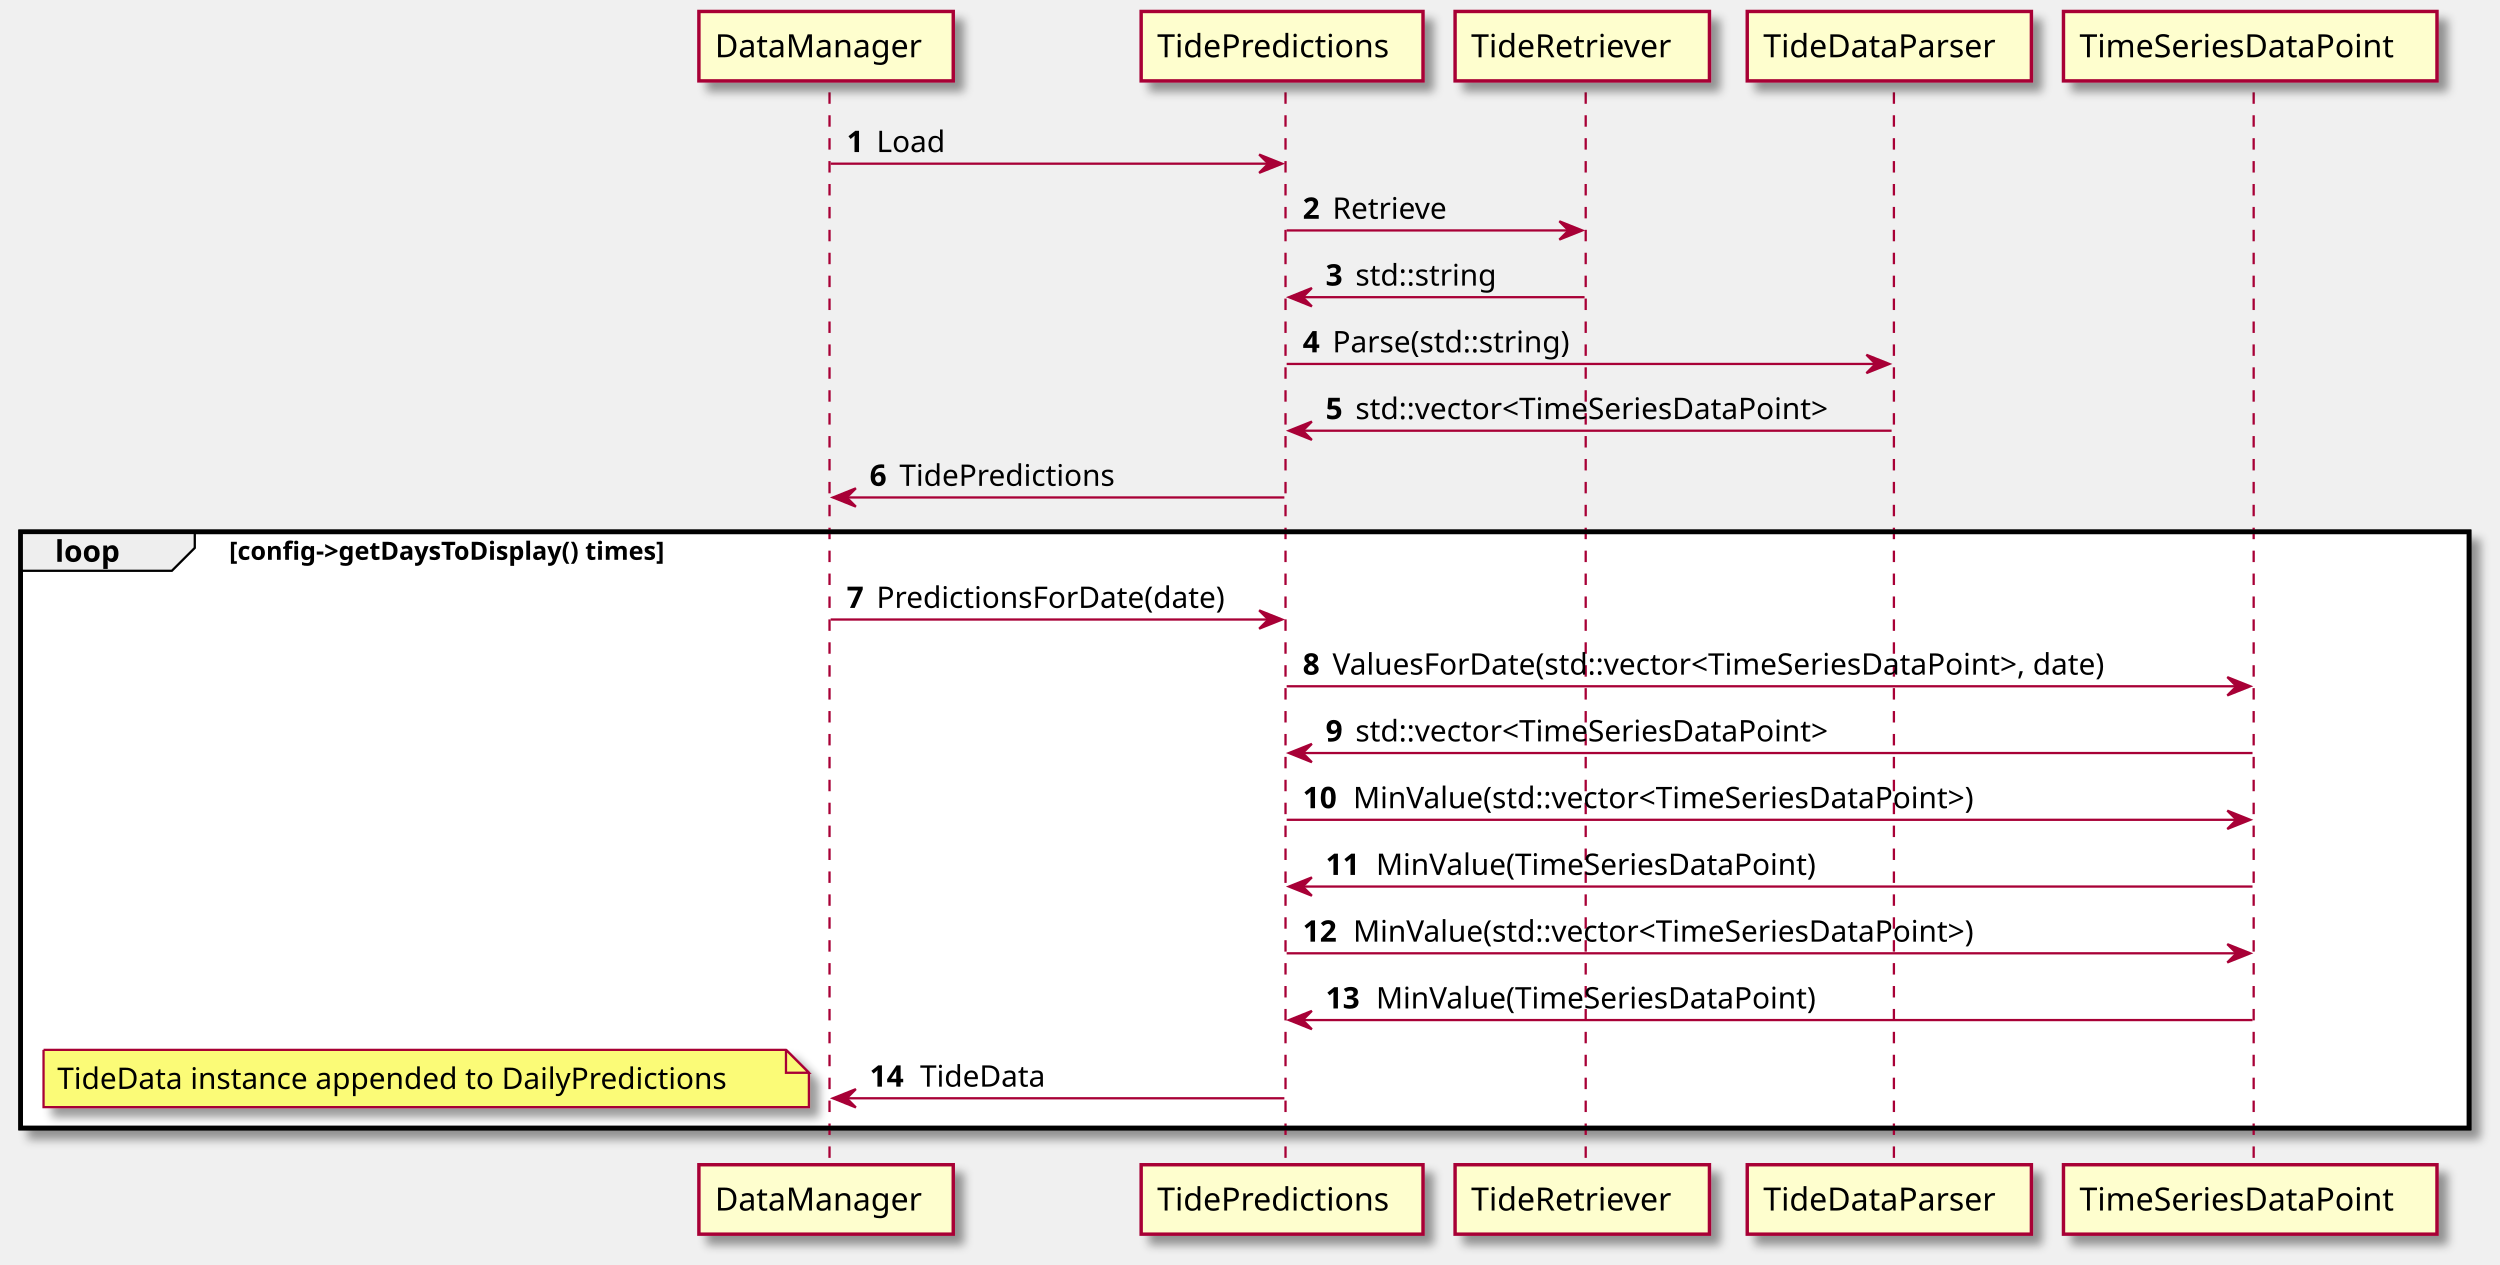
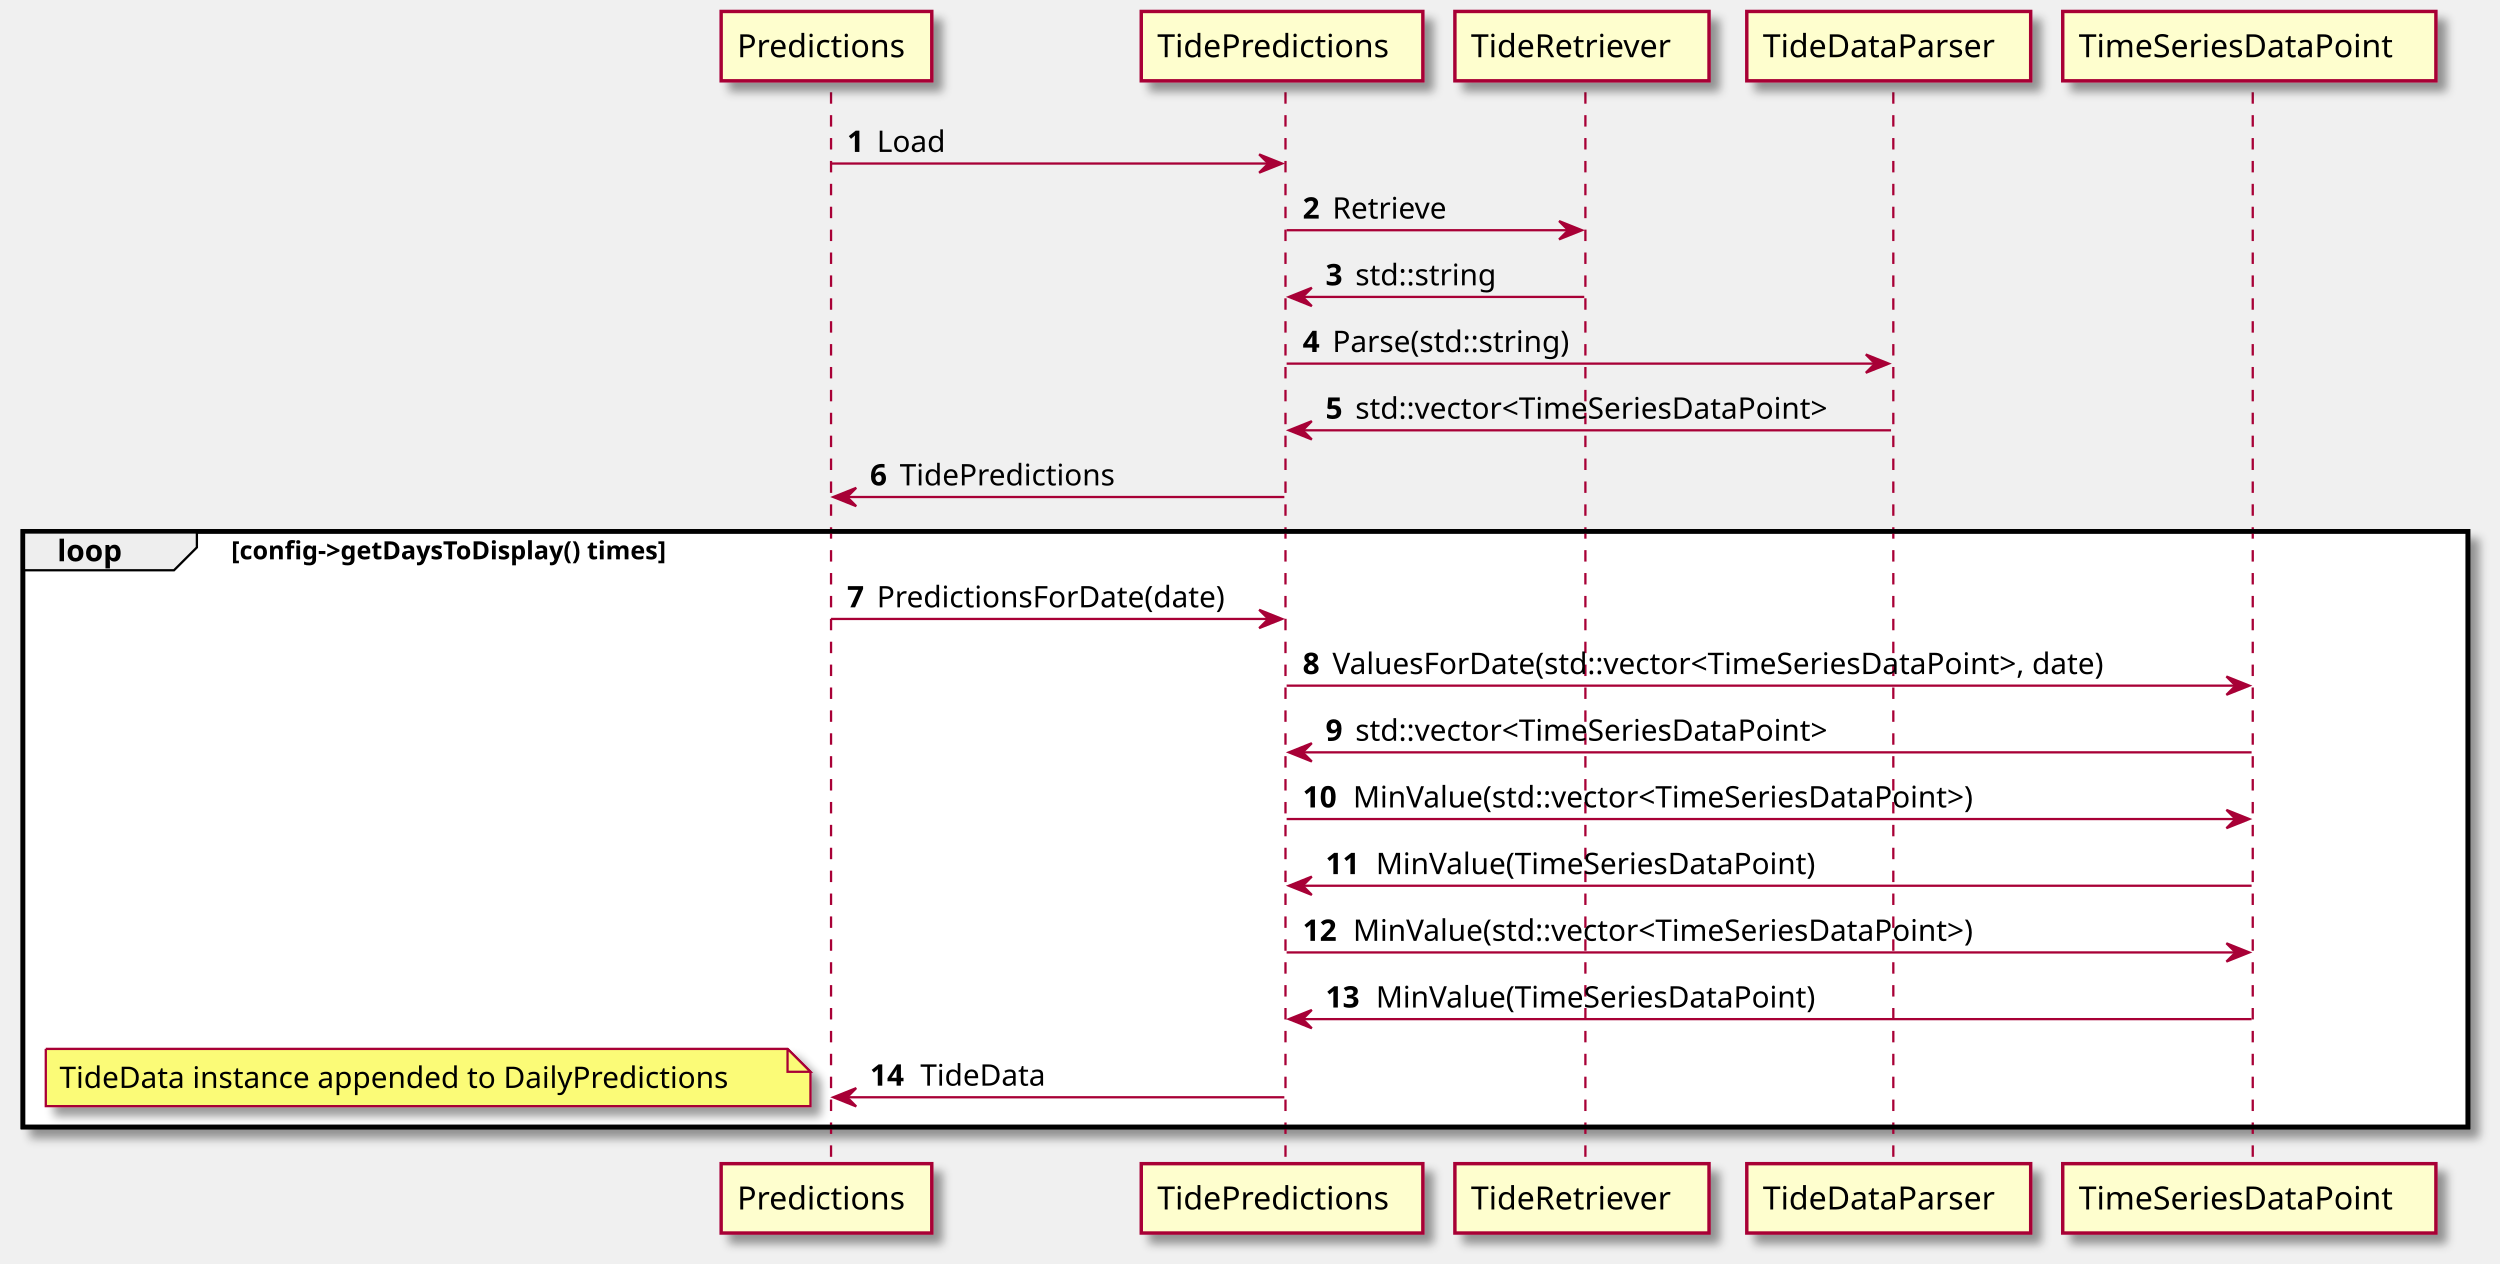
- <svg xmlns="http://www.w3.org/2000/svg" contentScriptType="application/ecmascript" contentStyleType="text/css" height="552px" preserveAspectRatio="none" style="width:1091px;height:552px;background:#FFFFFF;" version="1.1" viewBox="0 0 1091 552" width="1091px" zoomAndPan="magnify">
+ <svg xmlns="http://www.w3.org/2000/svg" contentScriptType="application/ecmascript" contentStyleType="text/css" height="552px" preserveAspectRatio="none" style="width:1092px;height:552px;background:#FFFFFF;" version="1.1" viewBox="0 0 1092 552" width="1092px" zoomAndPan="magnify">
  <defs>
-     <filter height="300%" id="flbb309thsi8d" width="300%" x="-1" y="-1">
+     <filter height="300%" id="f1e317ru9kpqrx" width="300%" x="-1" y="-1">
      <feGaussianBlur result="blurOut" stdDeviation="2.0" />
      <feColorMatrix in="blurOut" result="blurOut2" type="matrix" values="0 0 0 0 0 0 0 0 0 0 0 0 0 0 0 0 0 0 .4 0" />
      <feOffset dx="4.0" dy="4.0" in="blurOut2" result="blurOut3" />
      <feBlend in="SourceGraphic" in2="blurOut3" mode="normal" />
    </filter>
  </defs>
  <g>
-     <rect fill="#FFFFFF" filter="url(#flbb309thsi8d)" height="260.195" style="stroke:#000000;stroke-width:2.0;" width="1068.5" x="9" y="232.094" />
-     <line style="stroke:#A80036;stroke-width:1.0;stroke-dasharray:5.0,5.0;" x1="362" x2="362" y1="40.297" y2="509.289" />
-     <line style="stroke:#A80036;stroke-width:1.0;stroke-dasharray:5.0,5.0;" x1="561" x2="561" y1="40.297" y2="509.289" />
-     <line style="stroke:#A80036;stroke-width:1.0;stroke-dasharray:5.0,5.0;" x1="692" x2="692" y1="40.297" y2="509.289" />
-     <line style="stroke:#A80036;stroke-width:1.0;stroke-dasharray:5.0,5.0;" x1="826.5" x2="826.5" y1="40.297" y2="509.289" />
-     <line style="stroke:#A80036;stroke-width:1.0;stroke-dasharray:5.0,5.0;" x1="983.5" x2="983.5" y1="40.297" y2="509.289" />
-     <rect fill="#FEFECE" filter="url(#flbb309thsi8d)" height="30.297" style="stroke:#A80036;stroke-width:1.5;" width="111" x="305" y="5" />
-     <text fill="#000000" font-family="sans-serif" font-size="14" lengthAdjust="spacing" textLength="97" x="312" y="24.995">DataManager</text>
-     <rect fill="#FEFECE" filter="url(#flbb309thsi8d)" height="30.297" style="stroke:#A80036;stroke-width:1.5;" width="111" x="305" y="508.289" />
-     <text fill="#000000" font-family="sans-serif" font-size="14" lengthAdjust="spacing" textLength="97" x="312" y="528.284">DataManager</text>
-     <rect fill="#FEFECE" filter="url(#flbb309thsi8d)" height="30.297" style="stroke:#A80036;stroke-width:1.5;" width="123" x="498" y="5" />
-     <text fill="#000000" font-family="sans-serif" font-size="14" lengthAdjust="spacing" textLength="109" x="505" y="24.995">TidePredictions</text>
-     <rect fill="#FEFECE" filter="url(#flbb309thsi8d)" height="30.297" style="stroke:#A80036;stroke-width:1.5;" width="123" x="498" y="508.289" />
-     <text fill="#000000" font-family="sans-serif" font-size="14" lengthAdjust="spacing" textLength="109" x="505" y="528.284">TidePredictions</text>
-     <rect fill="#FEFECE" filter="url(#flbb309thsi8d)" height="30.297" style="stroke:#A80036;stroke-width:1.5;" width="111" x="635" y="5" />
-     <text fill="#000000" font-family="sans-serif" font-size="14" lengthAdjust="spacing" textLength="97" x="642" y="24.995">TideRetriever</text>
-     <rect fill="#FEFECE" filter="url(#flbb309thsi8d)" height="30.297" style="stroke:#A80036;stroke-width:1.5;" width="111" x="635" y="508.289" />
-     <text fill="#000000" font-family="sans-serif" font-size="14" lengthAdjust="spacing" textLength="97" x="642" y="528.284">TideRetriever</text>
-     <rect fill="#FEFECE" filter="url(#flbb309thsi8d)" height="30.297" style="stroke:#A80036;stroke-width:1.5;" width="124" x="762.5" y="5" />
-     <text fill="#000000" font-family="sans-serif" font-size="14" lengthAdjust="spacing" textLength="110" x="769.5" y="24.995">TideDataParser</text>
-     <rect fill="#FEFECE" filter="url(#flbb309thsi8d)" height="30.297" style="stroke:#A80036;stroke-width:1.5;" width="124" x="762.5" y="508.289" />
-     <text fill="#000000" font-family="sans-serif" font-size="14" lengthAdjust="spacing" textLength="110" x="769.5" y="528.284">TideDataParser</text>
-     <rect fill="#FEFECE" filter="url(#flbb309thsi8d)" height="30.297" style="stroke:#A80036;stroke-width:1.5;" width="163" x="900.5" y="5" />
-     <text fill="#000000" font-family="sans-serif" font-size="14" lengthAdjust="spacing" textLength="149" x="907.5" y="24.995">TimeSeriesDataPoint</text>
-     <rect fill="#FEFECE" filter="url(#flbb309thsi8d)" height="30.297" style="stroke:#A80036;stroke-width:1.5;" width="163" x="900.5" y="508.289" />
-     <text fill="#000000" font-family="sans-serif" font-size="14" lengthAdjust="spacing" textLength="149" x="907.5" y="528.284">TimeSeriesDataPoint</text>
-     <polygon fill="#A80036" points="549.5,67.43,559.5,71.43,549.5,75.43,553.5,71.43" style="stroke:#A80036;stroke-width:1.0;" />
-     <line style="stroke:#A80036;stroke-width:1.0;" x1="362.5" x2="555.5" y1="71.43" y2="71.43" />
-     <text fill="#000000" font-family="sans-serif" font-size="13" font-weight="bold" lengthAdjust="spacing" textLength="9" x="369.5" y="66.364">1</text>
-     <text fill="#000000" font-family="sans-serif" font-size="13" lengthAdjust="spacing" textLength="31" x="382.5" y="66.364">Load</text>
-     <polygon fill="#A80036" points="680.5,96.562,690.5,100.562,680.5,104.562,684.5,100.562" style="stroke:#A80036;stroke-width:1.0;" />
-     <line style="stroke:#A80036;stroke-width:1.0;" x1="561.5" x2="686.5" y1="100.562" y2="100.562" />
-     <text fill="#000000" font-family="sans-serif" font-size="13" font-weight="bold" lengthAdjust="spacing" textLength="9" x="568.5" y="95.497">2</text>
-     <text fill="#000000" font-family="sans-serif" font-size="13" lengthAdjust="spacing" textLength="55" x="581.5" y="95.497">Retrieve</text>
-     <polygon fill="#A80036" points="572.5,125.695,562.5,129.695,572.5,133.695,568.5,129.695" style="stroke:#A80036;stroke-width:1.0;" />
-     <line style="stroke:#A80036;stroke-width:1.0;" x1="566.5" x2="691.5" y1="129.695" y2="129.695" />
-     <text fill="#000000" font-family="sans-serif" font-size="13" font-weight="bold" lengthAdjust="spacing" textLength="9" x="578.5" y="124.629">3</text>
-     <text fill="#000000" font-family="sans-serif" font-size="13" lengthAdjust="spacing" textLength="65" x="591.5" y="124.629">std::string</text>
-     <polygon fill="#A80036" points="814.5,154.828,824.5,158.828,814.5,162.828,818.5,158.828" style="stroke:#A80036;stroke-width:1.0;" />
-     <line style="stroke:#A80036;stroke-width:1.0;" x1="561.5" x2="820.5" y1="158.828" y2="158.828" />
-     <text fill="#000000" font-family="sans-serif" font-size="13" font-weight="bold" lengthAdjust="spacing" textLength="9" x="568.5" y="153.762">4</text>
-     <text fill="#000000" font-family="sans-serif" font-size="13" lengthAdjust="spacing" textLength="111" x="581.5" y="153.762">Parse(std::string)</text>
-     <polygon fill="#A80036" points="572.5,183.961,562.5,187.961,572.5,191.961,568.5,187.961" style="stroke:#A80036;stroke-width:1.0;" />
-     <line style="stroke:#A80036;stroke-width:1.0;" x1="566.5" x2="825.5" y1="187.961" y2="187.961" />
-     <text fill="#000000" font-family="sans-serif" font-size="13" font-weight="bold" lengthAdjust="spacing" textLength="9" x="578.5" y="182.895">5</text>
-     <text fill="#000000" font-family="sans-serif" font-size="13" lengthAdjust="spacing" textLength="228" x="591.5" y="182.895">std::vector&lt;TimeSeriesDataPoint&gt;</text>
-     <polygon fill="#A80036" points="373.5,213.094,363.5,217.094,373.5,221.094,369.5,217.094" style="stroke:#A80036;stroke-width:1.0;" />
-     <line style="stroke:#A80036;stroke-width:1.0;" x1="367.5" x2="560.5" y1="217.094" y2="217.094" />
-     <text fill="#000000" font-family="sans-serif" font-size="13" font-weight="bold" lengthAdjust="spacing" textLength="9" x="379.5" y="212.028">6</text>
-     <text fill="#000000" font-family="sans-serif" font-size="13" lengthAdjust="spacing" textLength="100" x="392.5" y="212.028">TidePredictions</text>
-     <path d="M9,232.094 L85,232.094 L85,239.094 L75,249.094 L9,249.094 L9,232.094 " fill="#EEEEEE" style="stroke:#000000;stroke-width:1.0;" />
-     <rect fill="none" height="260.195" style="stroke:#000000;stroke-width:2.0;" width="1068.5" x="9" y="232.094" />
-     <text fill="#000000" font-family="sans-serif" font-size="13" font-weight="bold" lengthAdjust="spacing" textLength="31" x="24" y="245.161">loop</text>
-     <text fill="#000000" font-family="sans-serif" font-size="11" font-weight="bold" lengthAdjust="spacing" textLength="224" x="100" y="244.304">[config-&gt;getDaysToDisplay() times]</text>
-     <polygon fill="#A80036" points="549.5,266.359,559.5,270.359,549.5,274.359,553.5,270.359" style="stroke:#A80036;stroke-width:1.0;" />
-     <line style="stroke:#A80036;stroke-width:1.0;" x1="362.5" x2="555.5" y1="270.359" y2="270.359" />
-     <text fill="#000000" font-family="sans-serif" font-size="13" font-weight="bold" lengthAdjust="spacing" textLength="9" x="369.5" y="265.293">7</text>
-     <text fill="#000000" font-family="sans-serif" font-size="13" lengthAdjust="spacing" textLength="162" x="382.5" y="265.293">PredictionsForDate(date)</text>
-     <polygon fill="#A80036" points="972,295.492,982,299.492,972,303.492,976,299.492" style="stroke:#A80036;stroke-width:1.0;" />
-     <line style="stroke:#A80036;stroke-width:1.0;" x1="561.5" x2="978" y1="299.492" y2="299.492" />
-     <text fill="#000000" font-family="sans-serif" font-size="13" font-weight="bold" lengthAdjust="spacing" textLength="9" x="568.5" y="294.426">8</text>
-     <text fill="#000000" font-family="sans-serif" font-size="13" lengthAdjust="spacing" textLength="370" x="581.5" y="294.426">ValuesForDate(std::vector&lt;TimeSeriesDataPoint&gt;, date)</text>
-     <polygon fill="#A80036" points="572.5,324.625,562.5,328.625,572.5,332.625,568.5,328.625" style="stroke:#A80036;stroke-width:1.0;" />
-     <line style="stroke:#A80036;stroke-width:1.0;" x1="566.5" x2="983" y1="328.625" y2="328.625" />
-     <text fill="#000000" font-family="sans-serif" font-size="13" font-weight="bold" lengthAdjust="spacing" textLength="9" x="578.5" y="323.559">9</text>
-     <text fill="#000000" font-family="sans-serif" font-size="13" lengthAdjust="spacing" textLength="228" x="591.5" y="323.559">std::vector&lt;TimeSeriesDataPoint&gt;</text>
-     <polygon fill="#A80036" points="972,353.758,982,357.758,972,361.758,976,357.758" style="stroke:#A80036;stroke-width:1.0;" />
-     <line style="stroke:#A80036;stroke-width:1.0;" x1="561.5" x2="978" y1="357.758" y2="357.758" />
-     <text fill="#000000" font-family="sans-serif" font-size="13" font-weight="bold" lengthAdjust="spacing" textLength="18" x="568.5" y="352.692">10</text>
-     <text fill="#000000" font-family="sans-serif" font-size="13" lengthAdjust="spacing" textLength="298" x="590.5" y="352.692">MinValue(std::vector&lt;TimeSeriesDataPoint&gt;)</text>
-     <polygon fill="#A80036" points="572.5,382.891,562.5,386.891,572.5,390.891,568.5,386.891" style="stroke:#A80036;stroke-width:1.0;" />
-     <line style="stroke:#A80036;stroke-width:1.0;" x1="566.5" x2="983" y1="386.891" y2="386.891" />
-     <text fill="#000000" font-family="sans-serif" font-size="13" font-weight="bold" lengthAdjust="spacing" textLength="18" x="578.5" y="381.825">11</text>
-     <text fill="#000000" font-family="sans-serif" font-size="13" lengthAdjust="spacing" textLength="207" x="600.5" y="381.825">MinValue(TimeSeriesDataPoint)</text>
-     <polygon fill="#A80036" points="972,412.023,982,416.023,972,420.023,976,416.023" style="stroke:#A80036;stroke-width:1.0;" />
-     <line style="stroke:#A80036;stroke-width:1.0;" x1="561.5" x2="978" y1="416.023" y2="416.023" />
-     <text fill="#000000" font-family="sans-serif" font-size="13" font-weight="bold" lengthAdjust="spacing" textLength="18" x="568.5" y="410.957">12</text>
-     <text fill="#000000" font-family="sans-serif" font-size="13" lengthAdjust="spacing" textLength="298" x="590.5" y="410.957">MinValue(std::vector&lt;TimeSeriesDataPoint&gt;)</text>
-     <polygon fill="#A80036" points="572.5,441.156,562.5,445.156,572.5,449.156,568.5,445.156" style="stroke:#A80036;stroke-width:1.0;" />
-     <line style="stroke:#A80036;stroke-width:1.0;" x1="566.5" x2="983" y1="445.156" y2="445.156" />
-     <text fill="#000000" font-family="sans-serif" font-size="13" font-weight="bold" lengthAdjust="spacing" textLength="18" x="578.5" y="440.09">13</text>
-     <text fill="#000000" font-family="sans-serif" font-size="13" lengthAdjust="spacing" textLength="207" x="600.5" y="440.09">MinValue(TimeSeriesDataPoint)</text>
-     <polygon fill="#A80036" points="373.5,475.289,363.5,479.289,373.5,483.289,369.5,479.289" style="stroke:#A80036;stroke-width:1.0;" />
-     <line style="stroke:#A80036;stroke-width:1.0;" x1="367.5" x2="560.5" y1="479.289" y2="479.289" />
-     <text fill="#000000" font-family="sans-serif" font-size="13" font-weight="bold" lengthAdjust="spacing" textLength="18" x="379.5" y="474.223">14</text>
-     <text fill="#000000" font-family="sans-serif" font-size="13" lengthAdjust="spacing" textLength="59" x="401.5" y="474.223">TideData</text>
-     <path d="M19,458.156 L19,483.156 L353,483.156 L353,468.156 L343,458.156 L19,458.156 " fill="#FBFB77" filter="url(#flbb309thsi8d)" style="stroke:#A80036;stroke-width:1.0;" />
-     <path d="M343,458.156 L343,468.156 L353,468.156 L343,458.156 " fill="#FBFB77" style="stroke:#A80036;stroke-width:1.0;" />
-     <text fill="#000000" font-family="sans-serif" font-size="13" lengthAdjust="spacing" textLength="313" x="25" y="475.223">TideData instance appended to DailyPredictions</text>
+     <rect fill="#FFFFFF" filter="url(#f1e317ru9kpqrx)" height="260.195" style="stroke:#000000;stroke-width:2.0;" width="1068" x="10" y="232.094" />
+     <line style="stroke:#A80036;stroke-width:1.0;stroke-dasharray:5.0,5.0;" x1="363" x2="363" y1="40.297" y2="509.289" />
+     <line style="stroke:#A80036;stroke-width:1.0;stroke-dasharray:5.0,5.0;" x1="561.5" x2="561.5" y1="40.297" y2="509.289" />
+     <line style="stroke:#A80036;stroke-width:1.0;stroke-dasharray:5.0,5.0;" x1="692.5" x2="692.5" y1="40.297" y2="509.289" />
+     <line style="stroke:#A80036;stroke-width:1.0;stroke-dasharray:5.0,5.0;" x1="827" x2="827" y1="40.297" y2="509.289" />
+     <line style="stroke:#A80036;stroke-width:1.0;stroke-dasharray:5.0,5.0;" x1="984" x2="984" y1="40.297" y2="509.289" />
+     <rect fill="#FEFECE" filter="url(#f1e317ru9kpqrx)" height="30.297" style="stroke:#A80036;stroke-width:1.5;" width="92" x="315" y="5" />
+     <text fill="#000000" font-family="sans-serif" font-size="14" lengthAdjust="spacing" textLength="78" x="322" y="24.995">Predictions</text>
+     <rect fill="#FEFECE" filter="url(#f1e317ru9kpqrx)" height="30.297" style="stroke:#A80036;stroke-width:1.5;" width="92" x="315" y="508.289" />
+     <text fill="#000000" font-family="sans-serif" font-size="14" lengthAdjust="spacing" textLength="78" x="322" y="528.284">Predictions</text>
+     <rect fill="#FEFECE" filter="url(#f1e317ru9kpqrx)" height="30.297" style="stroke:#A80036;stroke-width:1.5;" width="123" x="498.5" y="5" />
+     <text fill="#000000" font-family="sans-serif" font-size="14" lengthAdjust="spacing" textLength="109" x="505.5" y="24.995">TidePredictions</text>
+     <rect fill="#FEFECE" filter="url(#f1e317ru9kpqrx)" height="30.297" style="stroke:#A80036;stroke-width:1.5;" width="123" x="498.5" y="508.289" />
+     <text fill="#000000" font-family="sans-serif" font-size="14" lengthAdjust="spacing" textLength="109" x="505.5" y="528.284">TidePredictions</text>
+     <rect fill="#FEFECE" filter="url(#f1e317ru9kpqrx)" height="30.297" style="stroke:#A80036;stroke-width:1.5;" width="111" x="635.5" y="5" />
+     <text fill="#000000" font-family="sans-serif" font-size="14" lengthAdjust="spacing" textLength="97" x="642.5" y="24.995">TideRetriever</text>
+     <rect fill="#FEFECE" filter="url(#f1e317ru9kpqrx)" height="30.297" style="stroke:#A80036;stroke-width:1.5;" width="111" x="635.5" y="508.289" />
+     <text fill="#000000" font-family="sans-serif" font-size="14" lengthAdjust="spacing" textLength="97" x="642.5" y="528.284">TideRetriever</text>
+     <rect fill="#FEFECE" filter="url(#f1e317ru9kpqrx)" height="30.297" style="stroke:#A80036;stroke-width:1.5;" width="124" x="763" y="5" />
+     <text fill="#000000" font-family="sans-serif" font-size="14" lengthAdjust="spacing" textLength="110" x="770" y="24.995">TideDataParser</text>
+     <rect fill="#FEFECE" filter="url(#f1e317ru9kpqrx)" height="30.297" style="stroke:#A80036;stroke-width:1.5;" width="124" x="763" y="508.289" />
+     <text fill="#000000" font-family="sans-serif" font-size="14" lengthAdjust="spacing" textLength="110" x="770" y="528.284">TideDataParser</text>
+     <rect fill="#FEFECE" filter="url(#f1e317ru9kpqrx)" height="30.297" style="stroke:#A80036;stroke-width:1.5;" width="163" x="901" y="5" />
+     <text fill="#000000" font-family="sans-serif" font-size="14" lengthAdjust="spacing" textLength="149" x="908" y="24.995">TimeSeriesDataPoint</text>
+     <rect fill="#FEFECE" filter="url(#f1e317ru9kpqrx)" height="30.297" style="stroke:#A80036;stroke-width:1.5;" width="163" x="901" y="508.289" />
+     <text fill="#000000" font-family="sans-serif" font-size="14" lengthAdjust="spacing" textLength="149" x="908" y="528.284">TimeSeriesDataPoint</text>
+     <polygon fill="#A80036" points="550,67.43,560,71.43,550,75.43,554,71.43" style="stroke:#A80036;stroke-width:1.0;" />
+     <line style="stroke:#A80036;stroke-width:1.0;" x1="363" x2="556" y1="71.43" y2="71.43" />
+     <text fill="#000000" font-family="sans-serif" font-size="13" font-weight="bold" lengthAdjust="spacing" textLength="9" x="370" y="66.364">1</text>
+     <text fill="#000000" font-family="sans-serif" font-size="13" lengthAdjust="spacing" textLength="31" x="383" y="66.364">Load</text>
+     <polygon fill="#A80036" points="681,96.562,691,100.562,681,104.562,685,100.562" style="stroke:#A80036;stroke-width:1.0;" />
+     <line style="stroke:#A80036;stroke-width:1.0;" x1="562" x2="687" y1="100.562" y2="100.562" />
+     <text fill="#000000" font-family="sans-serif" font-size="13" font-weight="bold" lengthAdjust="spacing" textLength="9" x="569" y="95.497">2</text>
+     <text fill="#000000" font-family="sans-serif" font-size="13" lengthAdjust="spacing" textLength="55" x="582" y="95.497">Retrieve</text>
+     <polygon fill="#A80036" points="573,125.695,563,129.695,573,133.695,569,129.695" style="stroke:#A80036;stroke-width:1.0;" />
+     <line style="stroke:#A80036;stroke-width:1.0;" x1="567" x2="692" y1="129.695" y2="129.695" />
+     <text fill="#000000" font-family="sans-serif" font-size="13" font-weight="bold" lengthAdjust="spacing" textLength="9" x="579" y="124.629">3</text>
+     <text fill="#000000" font-family="sans-serif" font-size="13" lengthAdjust="spacing" textLength="65" x="592" y="124.629">std::string</text>
+     <polygon fill="#A80036" points="815,154.828,825,158.828,815,162.828,819,158.828" style="stroke:#A80036;stroke-width:1.0;" />
+     <line style="stroke:#A80036;stroke-width:1.0;" x1="562" x2="821" y1="158.828" y2="158.828" />
+     <text fill="#000000" font-family="sans-serif" font-size="13" font-weight="bold" lengthAdjust="spacing" textLength="9" x="569" y="153.762">4</text>
+     <text fill="#000000" font-family="sans-serif" font-size="13" lengthAdjust="spacing" textLength="111" x="582" y="153.762">Parse(std::string)</text>
+     <polygon fill="#A80036" points="573,183.961,563,187.961,573,191.961,569,187.961" style="stroke:#A80036;stroke-width:1.0;" />
+     <line style="stroke:#A80036;stroke-width:1.0;" x1="567" x2="826" y1="187.961" y2="187.961" />
+     <text fill="#000000" font-family="sans-serif" font-size="13" font-weight="bold" lengthAdjust="spacing" textLength="9" x="579" y="182.895">5</text>
+     <text fill="#000000" font-family="sans-serif" font-size="13" lengthAdjust="spacing" textLength="228" x="592" y="182.895">std::vector&lt;TimeSeriesDataPoint&gt;</text>
+     <polygon fill="#A80036" points="374,213.094,364,217.094,374,221.094,370,217.094" style="stroke:#A80036;stroke-width:1.0;" />
+     <line style="stroke:#A80036;stroke-width:1.0;" x1="368" x2="561" y1="217.094" y2="217.094" />
+     <text fill="#000000" font-family="sans-serif" font-size="13" font-weight="bold" lengthAdjust="spacing" textLength="9" x="380" y="212.028">6</text>
+     <text fill="#000000" font-family="sans-serif" font-size="13" lengthAdjust="spacing" textLength="100" x="393" y="212.028">TidePredictions</text>
+     <path d="M10,232.094 L86,232.094 L86,239.094 L76,249.094 L10,249.094 L10,232.094 " fill="#EEEEEE" style="stroke:#000000;stroke-width:1.0;" />
+     <rect fill="none" height="260.195" style="stroke:#000000;stroke-width:2.0;" width="1068" x="10" y="232.094" />
+     <text fill="#000000" font-family="sans-serif" font-size="13" font-weight="bold" lengthAdjust="spacing" textLength="31" x="25" y="245.161">loop</text>
+     <text fill="#000000" font-family="sans-serif" font-size="11" font-weight="bold" lengthAdjust="spacing" textLength="224" x="101" y="244.304">[config-&gt;getDaysToDisplay() times]</text>
+     <polygon fill="#A80036" points="550,266.359,560,270.359,550,274.359,554,270.359" style="stroke:#A80036;stroke-width:1.0;" />
+     <line style="stroke:#A80036;stroke-width:1.0;" x1="363" x2="556" y1="270.359" y2="270.359" />
+     <text fill="#000000" font-family="sans-serif" font-size="13" font-weight="bold" lengthAdjust="spacing" textLength="9" x="370" y="265.293">7</text>
+     <text fill="#000000" font-family="sans-serif" font-size="13" lengthAdjust="spacing" textLength="162" x="383" y="265.293">PredictionsForDate(date)</text>
+     <polygon fill="#A80036" points="972.5,295.492,982.5,299.492,972.5,303.492,976.5,299.492" style="stroke:#A80036;stroke-width:1.0;" />
+     <line style="stroke:#A80036;stroke-width:1.0;" x1="562" x2="978.5" y1="299.492" y2="299.492" />
+     <text fill="#000000" font-family="sans-serif" font-size="13" font-weight="bold" lengthAdjust="spacing" textLength="9" x="569" y="294.426">8</text>
+     <text fill="#000000" font-family="sans-serif" font-size="13" lengthAdjust="spacing" textLength="370" x="582" y="294.426">ValuesForDate(std::vector&lt;TimeSeriesDataPoint&gt;, date)</text>
+     <polygon fill="#A80036" points="573,324.625,563,328.625,573,332.625,569,328.625" style="stroke:#A80036;stroke-width:1.0;" />
+     <line style="stroke:#A80036;stroke-width:1.0;" x1="567" x2="983.5" y1="328.625" y2="328.625" />
+     <text fill="#000000" font-family="sans-serif" font-size="13" font-weight="bold" lengthAdjust="spacing" textLength="9" x="579" y="323.559">9</text>
+     <text fill="#000000" font-family="sans-serif" font-size="13" lengthAdjust="spacing" textLength="228" x="592" y="323.559">std::vector&lt;TimeSeriesDataPoint&gt;</text>
+     <polygon fill="#A80036" points="972.5,353.758,982.5,357.758,972.5,361.758,976.5,357.758" style="stroke:#A80036;stroke-width:1.0;" />
+     <line style="stroke:#A80036;stroke-width:1.0;" x1="562" x2="978.5" y1="357.758" y2="357.758" />
+     <text fill="#000000" font-family="sans-serif" font-size="13" font-weight="bold" lengthAdjust="spacing" textLength="18" x="569" y="352.692">10</text>
+     <text fill="#000000" font-family="sans-serif" font-size="13" lengthAdjust="spacing" textLength="298" x="591" y="352.692">MinValue(std::vector&lt;TimeSeriesDataPoint&gt;)</text>
+     <polygon fill="#A80036" points="573,382.891,563,386.891,573,390.891,569,386.891" style="stroke:#A80036;stroke-width:1.0;" />
+     <line style="stroke:#A80036;stroke-width:1.0;" x1="567" x2="983.5" y1="386.891" y2="386.891" />
+     <text fill="#000000" font-family="sans-serif" font-size="13" font-weight="bold" lengthAdjust="spacing" textLength="18" x="579" y="381.825">11</text>
+     <text fill="#000000" font-family="sans-serif" font-size="13" lengthAdjust="spacing" textLength="207" x="601" y="381.825">MinValue(TimeSeriesDataPoint)</text>
+     <polygon fill="#A80036" points="972.5,412.023,982.5,416.023,972.5,420.023,976.5,416.023" style="stroke:#A80036;stroke-width:1.0;" />
+     <line style="stroke:#A80036;stroke-width:1.0;" x1="562" x2="978.5" y1="416.023" y2="416.023" />
+     <text fill="#000000" font-family="sans-serif" font-size="13" font-weight="bold" lengthAdjust="spacing" textLength="18" x="569" y="410.957">12</text>
+     <text fill="#000000" font-family="sans-serif" font-size="13" lengthAdjust="spacing" textLength="298" x="591" y="410.957">MinValue(std::vector&lt;TimeSeriesDataPoint&gt;)</text>
+     <polygon fill="#A80036" points="573,441.156,563,445.156,573,449.156,569,445.156" style="stroke:#A80036;stroke-width:1.0;" />
+     <line style="stroke:#A80036;stroke-width:1.0;" x1="567" x2="983.5" y1="445.156" y2="445.156" />
+     <text fill="#000000" font-family="sans-serif" font-size="13" font-weight="bold" lengthAdjust="spacing" textLength="18" x="579" y="440.09">13</text>
+     <text fill="#000000" font-family="sans-serif" font-size="13" lengthAdjust="spacing" textLength="207" x="601" y="440.09">MinValue(TimeSeriesDataPoint)</text>
+     <polygon fill="#A80036" points="374,475.289,364,479.289,374,483.289,370,479.289" style="stroke:#A80036;stroke-width:1.0;" />
+     <line style="stroke:#A80036;stroke-width:1.0;" x1="368" x2="561" y1="479.289" y2="479.289" />
+     <text fill="#000000" font-family="sans-serif" font-size="13" font-weight="bold" lengthAdjust="spacing" textLength="18" x="380" y="474.223">14</text>
+     <text fill="#000000" font-family="sans-serif" font-size="13" lengthAdjust="spacing" textLength="59" x="402" y="474.223">TideData</text>
+     <path d="M20,458.156 L20,483.156 L354,483.156 L354,468.156 L344,458.156 L20,458.156 " fill="#FBFB77" filter="url(#f1e317ru9kpqrx)" style="stroke:#A80036;stroke-width:1.0;" />
+     <path d="M344,458.156 L344,468.156 L354,468.156 L344,458.156 " fill="#FBFB77" style="stroke:#A80036;stroke-width:1.0;" />
+     <text fill="#000000" font-family="sans-serif" font-size="13" lengthAdjust="spacing" textLength="313" x="26" y="475.223">TideData instance appended to DailyPredictions</text>
  </g>
</svg>
